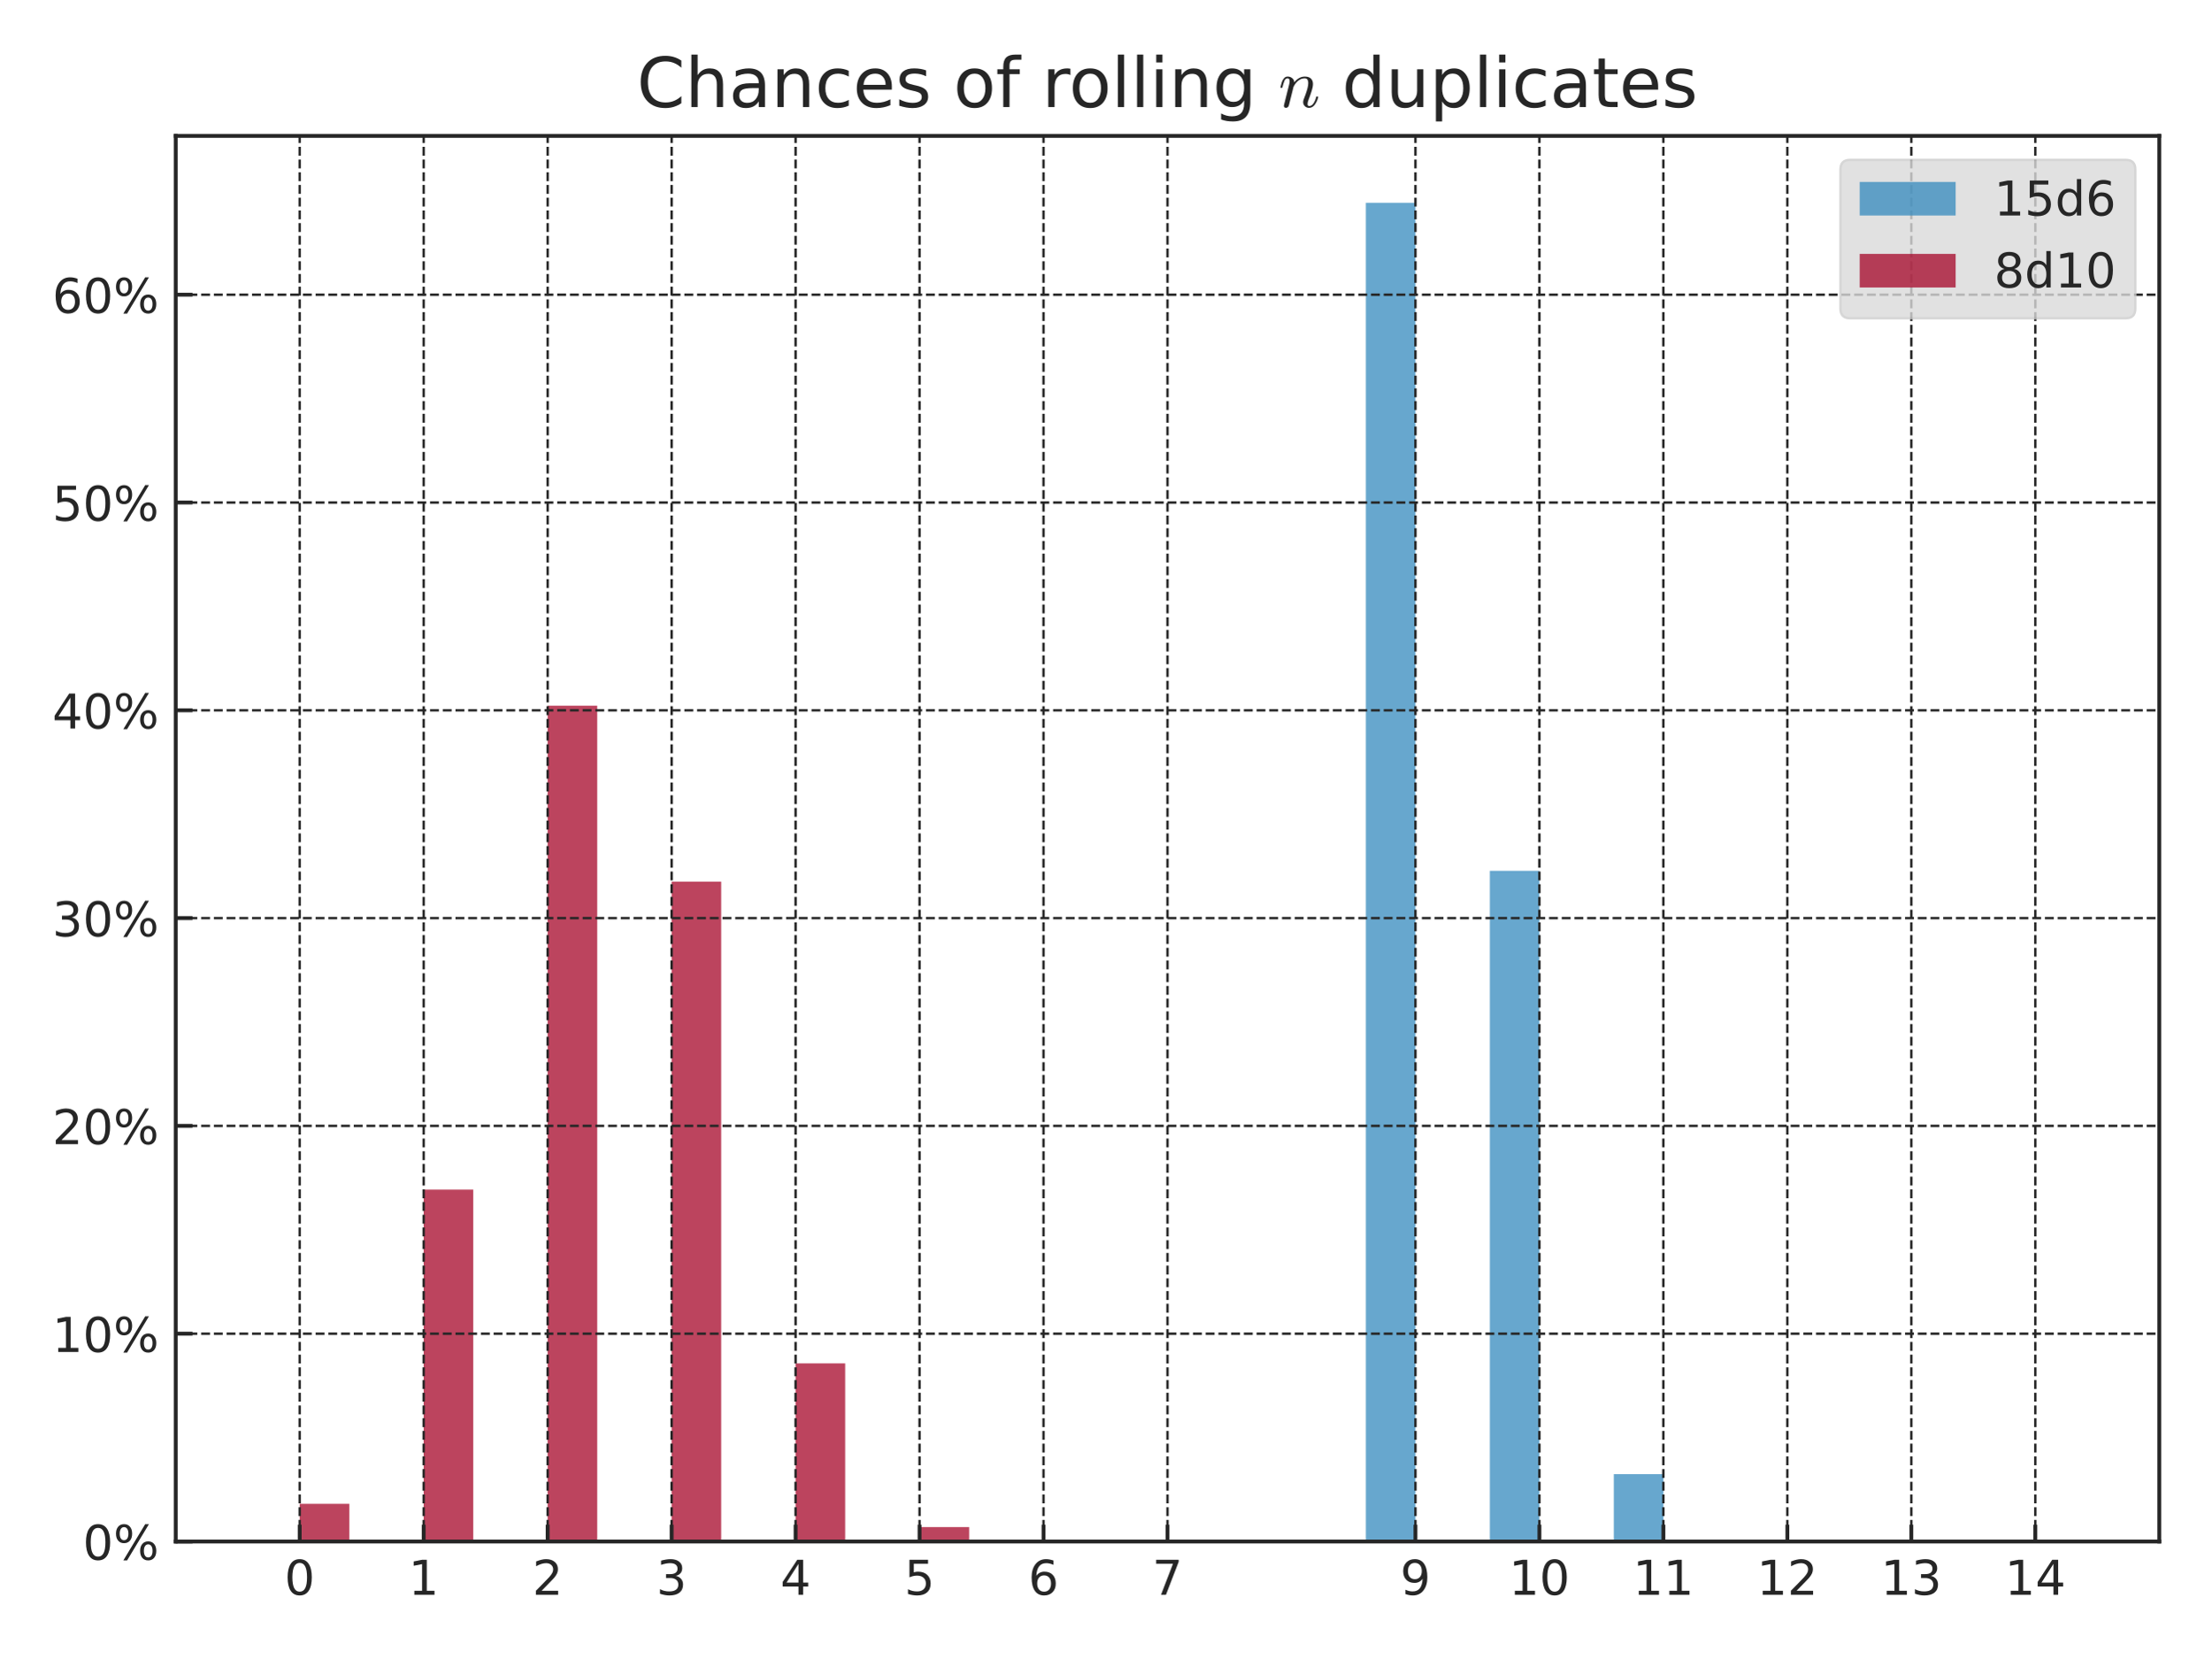
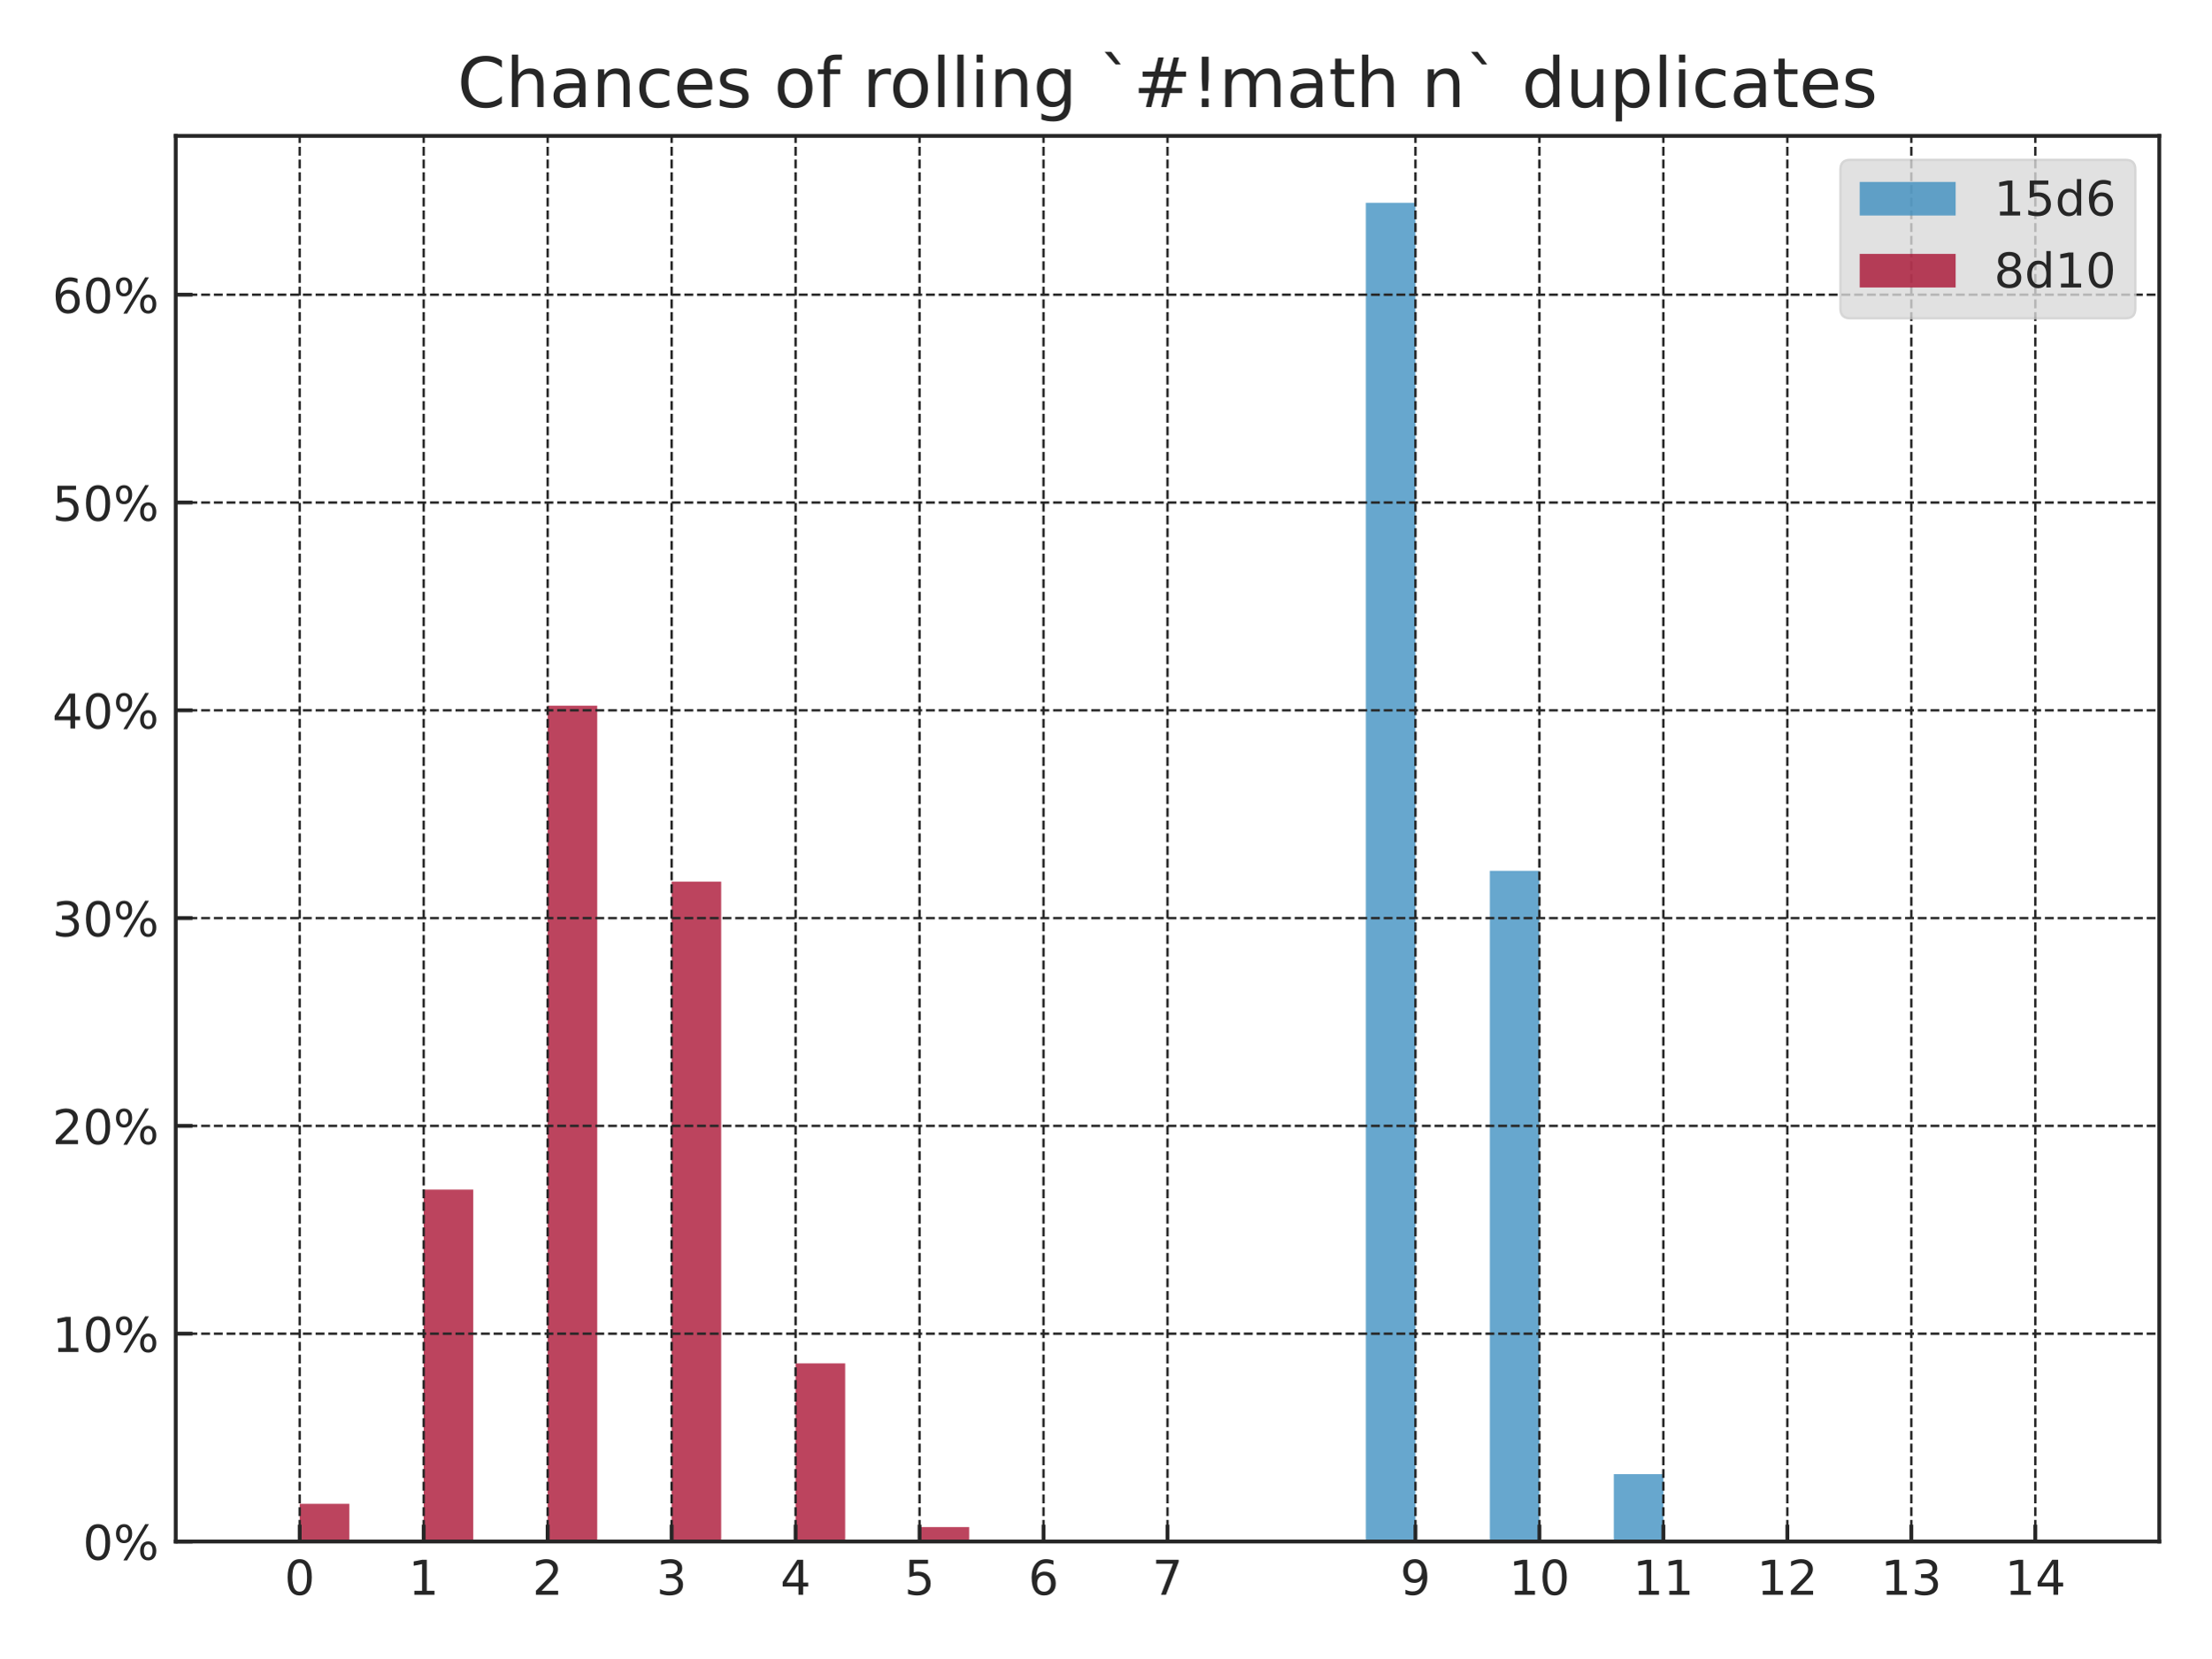
<svg xmlns="http://www.w3.org/2000/svg" xmlns:xlink="http://www.w3.org/1999/xlink" width="460.8pt" height="345.6pt" viewBox="0 0 460.8 345.6" version="1.1">
  <defs>
    <style type="text/css">*{stroke-linejoin: round; stroke-linecap: butt}</style>
  </defs>
  <g id="figure_1">
    <g id="patch_1">
      <path d="M 0 345.6  L 460.8 345.6  L 460.8 0  L 0 0  L 0 345.6  z " style="fill: none" />
    </g>
    <g id="axes_1">
      <g id="patch_2">
        <path d="M 36.62 321.3  L 450 321.3  L 450 28.32  L 36.62 28.32  L 36.62 321.3  z " style="fill: none" />
      </g>
      <g id="patch_3">
        <path d="M 284.648 321.3  L 294.983 321.3  L 294.983 42.271  L 284.648 42.271  z " clip-path="url(#p43bd0786e2)" style="fill: #348abd; opacity: 0.75" />
      </g>
      <g id="patch_4">
        <path d="M 310.484 321.3  L 320.819 321.3  L 320.819 181.507  L 310.484 181.507  z " clip-path="url(#p43bd0786e2)" style="fill: #348abd; opacity: 0.75" />
      </g>
      <g id="patch_5">
        <path d="M 336.32 321.3  L 346.655 321.3  L 346.655 307.254  L 336.32 307.254  z " clip-path="url(#p43bd0786e2)" style="fill: #348abd; opacity: 0.75" />
      </g>
      <g id="patch_6">
        <path d="M 362.157 321.3  L 372.491 321.3  L 372.491 321.037  L 362.157 321.037  z " clip-path="url(#p43bd0786e2)" style="fill: #348abd; opacity: 0.75" />
      </g>
      <g id="patch_7">
        <path d="M 387.993 321.3  L 398.327 321.3  L 398.327 321.3  L 387.993 321.3  z " clip-path="url(#p43bd0786e2)" style="fill: #348abd; opacity: 0.75" />
      </g>
      <g id="patch_8">
        <path d="M 413.829 321.3  L 424.164 321.3  L 424.164 321.3  L 413.829 321.3  z " clip-path="url(#p43bd0786e2)" style="fill: #348abd; opacity: 0.75" />
      </g>
      <g id="patch_9">
        <path d="M 62.456 321.3  L 72.791 321.3  L 72.791 313.441  L 62.456 313.441  z " clip-path="url(#p43bd0786e2)" style="fill: #a60628; opacity: 0.75" />
      </g>
      <g id="patch_10">
        <path d="M 88.293 321.3  L 98.627 321.3  L 98.627 247.952  L 88.293 247.952  z " clip-path="url(#p43bd0786e2)" style="fill: #a60628; opacity: 0.75" />
      </g>
      <g id="patch_11">
        <path d="M 114.129 321.3  L 124.463 321.3  L 124.463 147.098  L 114.129 147.098  z " clip-path="url(#p43bd0786e2)" style="fill: #a60628; opacity: 0.75" />
      </g>
      <g id="patch_12">
        <path d="M 139.965 321.3  L 150.299 321.3  L 150.299 183.772  L 139.965 183.772  z " clip-path="url(#p43bd0786e2)" style="fill: #a60628; opacity: 0.75" />
      </g>
      <g id="patch_13">
        <path d="M 165.801 321.3  L 176.136 321.3  L 176.136 284.167  L 165.801 284.167  z " clip-path="url(#p43bd0786e2)" style="fill: #a60628; opacity: 0.75" />
      </g>
      <g id="patch_14">
        <path d="M 191.637 321.3  L 201.972 321.3  L 201.972 318.287  L 191.637 318.287  z " clip-path="url(#p43bd0786e2)" style="fill: #a60628; opacity: 0.75" />
      </g>
      <g id="patch_15">
        <path d="M 217.474 321.3  L 227.808 321.3  L 227.808 321.25  L 217.474 321.25  z " clip-path="url(#p43bd0786e2)" style="fill: #a60628; opacity: 0.75" />
      </g>
      <g id="patch_16">
        <path d="M 243.31 321.3  L 253.644 321.3  L 253.644 321.3  L 243.31 321.3  z " clip-path="url(#p43bd0786e2)" style="fill: #a60628; opacity: 0.75" />
      </g>
      <g id="matplotlib.axis_1">
        <g id="xtick_1">
          <g id="line2d_1">
            <path d="M 62.456 321.3  L 62.456 28.32  " clip-path="url(#p43bd0786e2)" style="fill: none; stroke-dasharray: 1.85,0.8; stroke-dashoffset: 0; stroke: #262626; stroke-width: 0.5" />
          </g>
          <g id="line2d_2">
            <defs>
              <path id="m64ba15eece" d="M 0 0  L 0 -3.5  " style="stroke: #262626; stroke-width: 0.8" />
            </defs>
            <g>
              <use xlink:href="#m64ba15eece" x="62.456" y="321.3" style="fill: #262626; stroke: #262626; stroke-width: 0.8" />
            </g>
          </g>
          <g id="text_1">
            <g style="fill: #262626" transform="translate(59.275 332.3977) scale(0.1 -0.1)">
              <defs>
                <path id="DejaVuSans-13" d="M 2034 4250  Q 1547 4250 1301 3770  Q 1056 3291 1056 2328  Q 1056 1369 1301 889  Q 1547 409 2034 409  Q 2525 409 2770 889  Q 3016 1369 3016 2328  Q 3016 3291 2770 3770  Q 2525 4250 2034 4250  z M 2034 4750  Q 2819 4750 3233 4129  Q 3647 3509 3647 2328  Q 3647 1150 3233 529  Q 2819 -91 2034 -91  Q 1250 -91 836 529  Q 422 1150 422 2328  Q 422 3509 836 4129  Q 1250 4750 2034 4750  z " transform="scale(0.015625)" />
              </defs>
              <use xlink:href="#DejaVuSans-13" />
            </g>
          </g>
        </g>
        <g id="xtick_2">
          <g id="line2d_3">
            <path d="M 88.293 321.3  L 88.293 28.32  " clip-path="url(#p43bd0786e2)" style="fill: none; stroke-dasharray: 1.85,0.8; stroke-dashoffset: 0; stroke: #262626; stroke-width: 0.5" />
          </g>
          <g id="line2d_4">
            <g>
              <use xlink:href="#m64ba15eece" x="88.293" y="321.3" style="fill: #262626; stroke: #262626; stroke-width: 0.8" />
            </g>
          </g>
          <g id="text_2">
            <g style="fill: #262626" transform="translate(85.11125 332.3977) scale(0.1 -0.1)">
              <defs>
                <path id="DejaVuSans-14" d="M 794 531  L 1825 531  L 1825 4091  L 703 3866  L 703 4441  L 1819 4666  L 2450 4666  L 2450 531  L 3481 531  L 3481 0  L 794 0  L 794 531  z " transform="scale(0.015625)" />
              </defs>
              <use xlink:href="#DejaVuSans-14" />
            </g>
          </g>
        </g>
        <g id="xtick_3">
          <g id="line2d_5">
            <path d="M 114.129 321.3  L 114.129 28.32  " clip-path="url(#p43bd0786e2)" style="fill: none; stroke-dasharray: 1.85,0.8; stroke-dashoffset: 0; stroke: #262626; stroke-width: 0.5" />
          </g>
          <g id="line2d_6">
            <g>
              <use xlink:href="#m64ba15eece" x="114.129" y="321.3" style="fill: #262626; stroke: #262626; stroke-width: 0.8" />
            </g>
          </g>
          <g id="text_3">
            <g style="fill: #262626" transform="translate(110.9475 332.3977) scale(0.1 -0.1)">
              <defs>
                <path id="DejaVuSans-15" d="M 1228 531  L 3431 531  L 3431 0  L 469 0  L 469 531  Q 828 903 1448 1529  Q 2069 2156 2228 2338  Q 2531 2678 2651 2914  Q 2772 3150 2772 3378  Q 2772 3750 2511 3984  Q 2250 4219 1831 4219  Q 1534 4219 1204 4116  Q 875 4013 500 3803  L 500 4441  Q 881 4594 1212 4672  Q 1544 4750 1819 4750  Q 2544 4750 2975 4387  Q 3406 4025 3406 3419  Q 3406 3131 3298 2873  Q 3191 2616 2906 2266  Q 2828 2175 2409 1742  Q 1991 1309 1228 531  z " transform="scale(0.015625)" />
              </defs>
              <use xlink:href="#DejaVuSans-15" />
            </g>
          </g>
        </g>
        <g id="xtick_4">
          <g id="line2d_7">
            <path d="M 139.965 321.3  L 139.965 28.32  " clip-path="url(#p43bd0786e2)" style="fill: none; stroke-dasharray: 1.85,0.8; stroke-dashoffset: 0; stroke: #262626; stroke-width: 0.5" />
          </g>
          <g id="line2d_8">
            <g>
              <use xlink:href="#m64ba15eece" x="139.965" y="321.3" style="fill: #262626; stroke: #262626; stroke-width: 0.8" />
            </g>
          </g>
          <g id="text_4">
            <g style="fill: #262626" transform="translate(136.7837 332.3977) scale(0.1 -0.1)">
              <defs>
                <path id="DejaVuSans-16" d="M 2597 2516  Q 3050 2419 3304 2112  Q 3559 1806 3559 1356  Q 3559 666 3084 287  Q 2609 -91 1734 -91  Q 1441 -91 1130 -33  Q 819 25 488 141  L 488 750  Q 750 597 1062 519  Q 1375 441 1716 441  Q 2309 441 2620 675  Q 2931 909 2931 1356  Q 2931 1769 2642 2001  Q 2353 2234 1838 2234  L 1294 2234  L 1294 2753  L 1863 2753  Q 2328 2753 2575 2939  Q 2822 3125 2822 3475  Q 2822 3834 2567 4026  Q 2313 4219 1838 4219  Q 1578 4219 1281 4162  Q 984 4106 628 3988  L 628 4550  Q 988 4650 1302 4700  Q 1616 4750 1894 4750  Q 2613 4750 3031 4423  Q 3450 4097 3450 3541  Q 3450 3153 3228 2886  Q 3006 2619 2597 2516  z " transform="scale(0.015625)" />
              </defs>
              <use xlink:href="#DejaVuSans-16" />
            </g>
          </g>
        </g>
        <g id="xtick_5">
          <g id="line2d_9">
            <path d="M 165.801 321.3  L 165.801 28.32  " clip-path="url(#p43bd0786e2)" style="fill: none; stroke-dasharray: 1.85,0.8; stroke-dashoffset: 0; stroke: #262626; stroke-width: 0.5" />
          </g>
          <g id="line2d_10">
            <g>
              <use xlink:href="#m64ba15eece" x="165.801" y="321.3" style="fill: #262626; stroke: #262626; stroke-width: 0.8" />
            </g>
          </g>
          <g id="text_5">
            <g style="fill: #262626" transform="translate(162.62 332.3977) scale(0.1 -0.1)">
              <defs>
                <path id="DejaVuSans-17" d="M 2419 4116  L 825 1625  L 2419 1625  L 2419 4116  z M 2253 4666  L 3047 4666  L 3047 1625  L 3713 1625  L 3713 1100  L 3047 1100  L 3047 0  L 2419 0  L 2419 1100  L 313 1100  L 313 1709  L 2253 4666  z " transform="scale(0.015625)" />
              </defs>
              <use xlink:href="#DejaVuSans-17" />
            </g>
          </g>
        </g>
        <g id="xtick_6">
          <g id="line2d_11">
            <path d="M 191.637 321.3  L 191.637 28.32  " clip-path="url(#p43bd0786e2)" style="fill: none; stroke-dasharray: 1.85,0.8; stroke-dashoffset: 0; stroke: #262626; stroke-width: 0.5" />
          </g>
          <g id="line2d_12">
            <g>
              <use xlink:href="#m64ba15eece" x="191.637" y="321.3" style="fill: #262626; stroke: #262626; stroke-width: 0.8" />
            </g>
          </g>
          <g id="text_6">
            <g style="fill: #262626" transform="translate(188.4563 332.3977) scale(0.1 -0.1)">
              <defs>
                <path id="DejaVuSans-18" d="M 691 4666  L 3169 4666  L 3169 4134  L 1269 4134  L 1269 2991  Q 1406 3038 1543 3061  Q 1681 3084 1819 3084  Q 2600 3084 3056 2656  Q 3513 2228 3513 1497  Q 3513 744 3044 326  Q 2575 -91 1722 -91  Q 1428 -91 1123 -41  Q 819 9 494 109  L 494 744  Q 775 591 1075 516  Q 1375 441 1709 441  Q 2250 441 2565 725  Q 2881 1009 2881 1497  Q 2881 1984 2565 2268  Q 2250 2553 1709 2553  Q 1456 2553 1204 2497  Q 953 2441 691 2322  L 691 4666  z " transform="scale(0.015625)" />
              </defs>
              <use xlink:href="#DejaVuSans-18" />
            </g>
          </g>
        </g>
        <g id="xtick_7">
          <g id="line2d_13">
            <path d="M 217.474 321.3  L 217.474 28.32  " clip-path="url(#p43bd0786e2)" style="fill: none; stroke-dasharray: 1.85,0.8; stroke-dashoffset: 0; stroke: #262626; stroke-width: 0.5" />
          </g>
          <g id="line2d_14">
            <g>
              <use xlink:href="#m64ba15eece" x="217.474" y="321.3" style="fill: #262626; stroke: #262626; stroke-width: 0.8" />
            </g>
          </g>
          <g id="text_7">
            <g style="fill: #262626" transform="translate(214.2925 332.3977) scale(0.1 -0.1)">
              <defs>
                <path id="DejaVuSans-19" d="M 2113 2584  Q 1688 2584 1439 2293  Q 1191 2003 1191 1497  Q 1191 994 1439 701  Q 1688 409 2113 409  Q 2538 409 2786 701  Q 3034 994 3034 1497  Q 3034 2003 2786 2293  Q 2538 2584 2113 2584  z M 3366 4563  L 3366 3988  Q 3128 4100 2886 4159  Q 2644 4219 2406 4219  Q 1781 4219 1451 3797  Q 1122 3375 1075 2522  Q 1259 2794 1537 2939  Q 1816 3084 2150 3084  Q 2853 3084 3261 2657  Q 3669 2231 3669 1497  Q 3669 778 3244 343  Q 2819 -91 2113 -91  Q 1303 -91 875 529  Q 447 1150 447 2328  Q 447 3434 972 4092  Q 1497 4750 2381 4750  Q 2619 4750 2861 4703  Q 3103 4656 3366 4563  z " transform="scale(0.015625)" />
              </defs>
              <use xlink:href="#DejaVuSans-19" />
            </g>
          </g>
        </g>
        <g id="xtick_8">
          <g id="line2d_15">
            <path d="M 243.31 321.3  L 243.31 28.32  " clip-path="url(#p43bd0786e2)" style="fill: none; stroke-dasharray: 1.85,0.8; stroke-dashoffset: 0; stroke: #262626; stroke-width: 0.5" />
          </g>
          <g id="line2d_16">
            <g>
              <use xlink:href="#m64ba15eece" x="243.31" y="321.3" style="fill: #262626; stroke: #262626; stroke-width: 0.8" />
            </g>
          </g>
          <g id="text_8">
            <g style="fill: #262626" transform="translate(240.1287 332.3977) scale(0.1 -0.1)">
              <defs>
                <path id="DejaVuSans-1a" d="M 525 4666  L 3525 4666  L 3525 4397  L 1831 0  L 1172 0  L 2766 4134  L 525 4134  L 525 4666  z " transform="scale(0.015625)" />
              </defs>
              <use xlink:href="#DejaVuSans-1a" />
            </g>
          </g>
        </g>
        <g id="xtick_9">
          <g id="line2d_17">
            <path d="M 294.983 321.3  L 294.983 28.32  " clip-path="url(#p43bd0786e2)" style="fill: none; stroke-dasharray: 1.85,0.8; stroke-dashoffset: 0; stroke: #262626; stroke-width: 0.5" />
          </g>
          <g id="line2d_18">
            <g>
              <use xlink:href="#m64ba15eece" x="294.983" y="321.3" style="fill: #262626; stroke: #262626; stroke-width: 0.8" />
            </g>
          </g>
          <g id="text_9">
            <g style="fill: #262626" transform="translate(291.8012 332.3977) scale(0.1 -0.1)">
              <defs>
                <path id="DejaVuSans-1c" d="M 703 97  L 703 672  Q 941 559 1184 500  Q 1428 441 1663 441  Q 2288 441 2617 861  Q 2947 1281 2994 2138  Q 2813 1869 2534 1725  Q 2256 1581 1919 1581  Q 1219 1581 811 2004  Q 403 2428 403 3163  Q 403 3881 828 4315  Q 1253 4750 1959 4750  Q 2769 4750 3195 4129  Q 3622 3509 3622 2328  Q 3622 1225 3098 567  Q 2575 -91 1691 -91  Q 1453 -91 1209 -44  Q 966 3 703 97  z M 1959 2075  Q 2384 2075 2632 2365  Q 2881 2656 2881 3163  Q 2881 3666 2632 3958  Q 2384 4250 1959 4250  Q 1534 4250 1286 3958  Q 1038 3666 1038 3163  Q 1038 2656 1286 2365  Q 1534 2075 1959 2075  z " transform="scale(0.015625)" />
              </defs>
              <use xlink:href="#DejaVuSans-1c" />
            </g>
          </g>
        </g>
        <g id="xtick_10">
          <g id="line2d_19">
            <path d="M 320.819 321.3  L 320.819 28.32  " clip-path="url(#p43bd0786e2)" style="fill: none; stroke-dasharray: 1.85,0.8; stroke-dashoffset: 0; stroke: #262626; stroke-width: 0.5" />
          </g>
          <g id="line2d_20">
            <g>
              <use xlink:href="#m64ba15eece" x="320.819" y="321.3" style="fill: #262626; stroke: #262626; stroke-width: 0.8" />
            </g>
          </g>
          <g id="text_10">
            <g style="fill: #262626" transform="translate(314.4563 332.3977) scale(0.1 -0.1)">
              <use xlink:href="#DejaVuSans-14" />
              <use xlink:href="#DejaVuSans-13" transform="translate(63.625 0)" />
            </g>
          </g>
        </g>
        <g id="xtick_11">
          <g id="line2d_21">
            <path d="M 346.655 321.3  L 346.655 28.32  " clip-path="url(#p43bd0786e2)" style="fill: none; stroke-dasharray: 1.85,0.8; stroke-dashoffset: 0; stroke: #262626; stroke-width: 0.5" />
          </g>
          <g id="line2d_22">
            <g>
              <use xlink:href="#m64ba15eece" x="346.655" y="321.3" style="fill: #262626; stroke: #262626; stroke-width: 0.8" />
            </g>
          </g>
          <g id="text_11">
            <g style="fill: #262626" transform="translate(340.2925 332.3977) scale(0.1 -0.1)">
              <use xlink:href="#DejaVuSans-14" />
              <use xlink:href="#DejaVuSans-14" transform="translate(63.625 0)" />
            </g>
          </g>
        </g>
        <g id="xtick_12">
          <g id="line2d_23">
            <path d="M 372.491 321.3  L 372.491 28.32  " clip-path="url(#p43bd0786e2)" style="fill: none; stroke-dasharray: 1.85,0.8; stroke-dashoffset: 0; stroke: #262626; stroke-width: 0.5" />
          </g>
          <g id="line2d_24">
            <g>
              <use xlink:href="#m64ba15eece" x="372.491" y="321.3" style="fill: #262626; stroke: #262626; stroke-width: 0.8" />
            </g>
          </g>
          <g id="text_12">
            <g style="fill: #262626" transform="translate(366.1288 332.3977) scale(0.1 -0.1)">
              <use xlink:href="#DejaVuSans-14" />
              <use xlink:href="#DejaVuSans-15" transform="translate(63.625 0)" />
            </g>
          </g>
        </g>
        <g id="xtick_13">
          <g id="line2d_25">
            <path d="M 398.327 321.3  L 398.327 28.32  " clip-path="url(#p43bd0786e2)" style="fill: none; stroke-dasharray: 1.85,0.8; stroke-dashoffset: 0; stroke: #262626; stroke-width: 0.5" />
          </g>
          <g id="line2d_26">
            <g>
              <use xlink:href="#m64ba15eece" x="398.327" y="321.3" style="fill: #262626; stroke: #262626; stroke-width: 0.8" />
            </g>
          </g>
          <g id="text_13">
            <g style="fill: #262626" transform="translate(391.965 332.3977) scale(0.1 -0.1)">
              <use xlink:href="#DejaVuSans-14" />
              <use xlink:href="#DejaVuSans-16" transform="translate(63.625 0)" />
            </g>
          </g>
        </g>
        <g id="xtick_14">
          <g id="line2d_27">
            <path d="M 424.164 321.3  L 424.164 28.32  " clip-path="url(#p43bd0786e2)" style="fill: none; stroke-dasharray: 1.85,0.8; stroke-dashoffset: 0; stroke: #262626; stroke-width: 0.5" />
          </g>
          <g id="line2d_28">
            <g>
              <use xlink:href="#m64ba15eece" x="424.164" y="321.3" style="fill: #262626; stroke: #262626; stroke-width: 0.8" />
            </g>
          </g>
          <g id="text_14">
            <g style="fill: #262626" transform="translate(417.8012 332.3977) scale(0.1 -0.1)">
              <use xlink:href="#DejaVuSans-14" />
              <use xlink:href="#DejaVuSans-17" transform="translate(63.625 0)" />
            </g>
          </g>
        </g>
      </g>
      <g id="matplotlib.axis_2">
        <g id="ytick_1">
          <g id="line2d_29">
            <path d="M 36.62 321.3  L 450 321.3  " clip-path="url(#p43bd0786e2)" style="fill: none; stroke-dasharray: 1.85,0.8; stroke-dashoffset: 0; stroke: #262626; stroke-width: 0.5" />
          </g>
          <g id="line2d_30">
            <defs>
              <path id="mfdb6909f6b" d="M 0 0  L 3.5 0  " style="stroke: #262626; stroke-width: 0.8" />
            </defs>
            <g>
              <use xlink:href="#mfdb6909f6b" x="36.62" y="321.3" style="fill: #262626; stroke: #262626; stroke-width: 0.8" />
            </g>
          </g>
          <g id="text_15">
            <g style="fill: #262626" transform="translate(17.25594 325.0988) scale(0.1 -0.1)">
              <defs>
                <path id="DejaVuSans-8" d="M 4653 2053  Q 4381 2053 4226 1822  Q 4072 1591 4072 1178  Q 4072 772 4226 539  Q 4381 306 4653 306  Q 4919 306 5073 539  Q 5228 772 5228 1178  Q 5228 1588 5073 1820  Q 4919 2053 4653 2053  z M 4653 2450  Q 5147 2450 5437 2106  Q 5728 1763 5728 1178  Q 5728 594 5436 251  Q 5144 -91 4653 -91  Q 4153 -91 3862 251  Q 3572 594 3572 1178  Q 3572 1766 3864 2108  Q 4156 2450 4653 2450  z M 1428 4353  Q 1159 4353 1004 4120  Q 850 3888 850 3481  Q 850 3069 1003 2837  Q 1156 2606 1428 2606  Q 1700 2606 1854 2837  Q 2009 3069 2009 3481  Q 2009 3884 1853 4118  Q 1697 4353 1428 4353  z M 4250 4750  L 4750 4750  L 1831 -91  L 1331 -91  L 4250 4750  z M 1428 4750  Q 1922 4750 2215 4408  Q 2509 4066 2509 3481  Q 2509 2891 2217 2550  Q 1925 2209 1428 2209  Q 931 2209 642 2551  Q 353 2894 353 3481  Q 353 4063 643 4406  Q 934 4750 1428 4750  z " transform="scale(0.015625)" />
              </defs>
              <use xlink:href="#DejaVuSans-13" />
              <use xlink:href="#DejaVuSans-8" transform="translate(63.625 0)" />
            </g>
          </g>
        </g>
        <g id="ytick_2">
          <g id="line2d_31">
            <path d="M 36.62 277.987  L 450 277.987  " clip-path="url(#p43bd0786e2)" style="fill: none; stroke-dasharray: 1.85,0.8; stroke-dashoffset: 0; stroke: #262626; stroke-width: 0.5" />
          </g>
          <g id="line2d_32">
            <g>
              <use xlink:href="#mfdb6909f6b" x="36.62" y="277.987" style="fill: #262626; stroke: #262626; stroke-width: 0.8" />
            </g>
          </g>
          <g id="text_16">
            <g style="fill: #262626" transform="translate(10.89344 281.7857) scale(0.1 -0.1)">
              <use xlink:href="#DejaVuSans-14" />
              <use xlink:href="#DejaVuSans-13" transform="translate(63.625 0)" />
              <use xlink:href="#DejaVuSans-8" transform="translate(127.25 0)" />
            </g>
          </g>
        </g>
        <g id="ytick_3">
          <g id="line2d_33">
            <path d="M 36.62 234.674  L 450 234.674  " clip-path="url(#p43bd0786e2)" style="fill: none; stroke-dasharray: 1.85,0.8; stroke-dashoffset: 0; stroke: #262626; stroke-width: 0.5" />
          </g>
          <g id="line2d_34">
            <g>
              <use xlink:href="#mfdb6909f6b" x="36.62" y="234.674" style="fill: #262626; stroke: #262626; stroke-width: 0.8" />
            </g>
          </g>
          <g id="text_17">
            <g style="fill: #262626" transform="translate(10.89344 238.4726) scale(0.1 -0.1)">
              <use xlink:href="#DejaVuSans-15" />
              <use xlink:href="#DejaVuSans-13" transform="translate(63.625 0)" />
              <use xlink:href="#DejaVuSans-8" transform="translate(127.25 0)" />
            </g>
          </g>
        </g>
        <g id="ytick_4">
          <g id="line2d_35">
            <path d="M 36.62 191.361  L 450 191.361  " clip-path="url(#p43bd0786e2)" style="fill: none; stroke-dasharray: 1.85,0.8; stroke-dashoffset: 0; stroke: #262626; stroke-width: 0.5" />
          </g>
          <g id="line2d_36">
            <g>
              <use xlink:href="#mfdb6909f6b" x="36.62" y="191.361" style="fill: #262626; stroke: #262626; stroke-width: 0.8" />
            </g>
          </g>
          <g id="text_18">
            <g style="fill: #262626" transform="translate(10.89344 195.1595) scale(0.1 -0.1)">
              <use xlink:href="#DejaVuSans-16" />
              <use xlink:href="#DejaVuSans-13" transform="translate(63.625 0)" />
              <use xlink:href="#DejaVuSans-8" transform="translate(127.25 0)" />
            </g>
          </g>
        </g>
        <g id="ytick_5">
          <g id="line2d_37">
            <path d="M 36.62 148.048  L 450 148.048  " clip-path="url(#p43bd0786e2)" style="fill: none; stroke-dasharray: 1.85,0.8; stroke-dashoffset: 0; stroke: #262626; stroke-width: 0.5" />
          </g>
          <g id="line2d_38">
            <g>
              <use xlink:href="#mfdb6909f6b" x="36.62" y="148.048" style="fill: #262626; stroke: #262626; stroke-width: 0.8" />
            </g>
          </g>
          <g id="text_19">
            <g style="fill: #262626" transform="translate(10.89344 151.8464) scale(0.1 -0.1)">
              <use xlink:href="#DejaVuSans-17" />
              <use xlink:href="#DejaVuSans-13" transform="translate(63.625 0)" />
              <use xlink:href="#DejaVuSans-8" transform="translate(127.25 0)" />
            </g>
          </g>
        </g>
        <g id="ytick_6">
          <g id="line2d_39">
            <path d="M 36.62 104.734  L 450 104.734  " clip-path="url(#p43bd0786e2)" style="fill: none; stroke-dasharray: 1.85,0.8; stroke-dashoffset: 0; stroke: #262626; stroke-width: 0.5" />
          </g>
          <g id="line2d_40">
            <g>
              <use xlink:href="#mfdb6909f6b" x="36.62" y="104.734" style="fill: #262626; stroke: #262626; stroke-width: 0.8" />
            </g>
          </g>
          <g id="text_20">
            <g style="fill: #262626" transform="translate(10.89344 108.5333) scale(0.1 -0.1)">
              <use xlink:href="#DejaVuSans-18" />
              <use xlink:href="#DejaVuSans-13" transform="translate(63.625 0)" />
              <use xlink:href="#DejaVuSans-8" transform="translate(127.25 0)" />
            </g>
          </g>
        </g>
        <g id="ytick_7">
          <g id="line2d_41">
            <path d="M 36.62 61.421  L 450 61.421  " clip-path="url(#p43bd0786e2)" style="fill: none; stroke-dasharray: 1.85,0.8; stroke-dashoffset: 0; stroke: #262626; stroke-width: 0.5" />
          </g>
          <g id="line2d_42">
            <g>
              <use xlink:href="#mfdb6909f6b" x="36.62" y="61.421" style="fill: #262626; stroke: #262626; stroke-width: 0.8" />
            </g>
          </g>
          <g id="text_21">
            <g style="fill: #262626" transform="translate(10.89344 65.22017) scale(0.1 -0.1)">
              <use xlink:href="#DejaVuSans-19" />
              <use xlink:href="#DejaVuSans-13" transform="translate(63.625 0)" />
              <use xlink:href="#DejaVuSans-8" transform="translate(127.25 0)" />
            </g>
          </g>
        </g>
      </g>
      <g id="patch_17">
        <path d="M 36.62 321.3  L 36.62 28.32  " style="fill: none; stroke: #262626; stroke-width: 0.8; stroke-linejoin: miter; stroke-linecap: square" />
      </g>
      <g id="patch_18">
        <path d="M 450 321.3  L 450 28.32  " style="fill: none; stroke: #262626; stroke-width: 0.8; stroke-linejoin: miter; stroke-linecap: square" />
      </g>
      <g id="patch_19">
        <path d="M 36.62 321.3  L 450 321.3  " style="fill: none; stroke: #262626; stroke-width: 0.8; stroke-linejoin: miter; stroke-linecap: square" />
      </g>
      <g id="patch_20">
        <path d="M 36.62 28.32  L 450 28.32  " style="fill: none; stroke: #262626; stroke-width: 0.8; stroke-linejoin: miter; stroke-linecap: square" />
      </g>
      <g id="text_22">
-         <g style="fill: #262626" transform="translate(132.718 22.32) scale(0.144 -0.144)">
+         <g style="fill: #262626" transform="translate(95.30725 22.32) scale(0.144 -0.144)">
          <defs>
            <path id="DejaVuSans-26" d="M 4122 4306  L 4122 3641  Q 3803 3938 3442 4084  Q 3081 4231 2675 4231  Q 1875 4231 1450 3742  Q 1025 3253 1025 2328  Q 1025 1406 1450 917  Q 1875 428 2675 428  Q 3081 428 3442 575  Q 3803 722 4122 1019  L 4122 359  Q 3791 134 3420 21  Q 3050 -91 2638 -91  Q 1578 -91 968 557  Q 359 1206 359 2328  Q 359 3453 968 4101  Q 1578 4750 2638 4750  Q 3056 4750 3426 4639  Q 3797 4528 4122 4306  z " transform="scale(0.015625)" />
            <path id="DejaVuSans-4b" d="M 3513 2113  L 3513 0  L 2938 0  L 2938 2094  Q 2938 2591 2744 2837  Q 2550 3084 2163 3084  Q 1697 3084 1428 2787  Q 1159 2491 1159 1978  L 1159 0  L 581 0  L 581 4863  L 1159 4863  L 1159 2956  Q 1366 3272 1645 3428  Q 1925 3584 2291 3584  Q 2894 3584 3203 3211  Q 3513 2838 3513 2113  z " transform="scale(0.015625)" />
            <path id="DejaVuSans-44" d="M 2194 1759  Q 1497 1759 1228 1600  Q 959 1441 959 1056  Q 959 750 1161 570  Q 1363 391 1709 391  Q 2188 391 2477 730  Q 2766 1069 2766 1631  L 2766 1759  L 2194 1759  z M 3341 1997  L 3341 0  L 2766 0  L 2766 531  Q 2569 213 2275 61  Q 1981 -91 1556 -91  Q 1019 -91 701 211  Q 384 513 384 1019  Q 384 1609 779 1909  Q 1175 2209 1959 2209  L 2766 2209  L 2766 2266  Q 2766 2663 2505 2880  Q 2244 3097 1772 3097  Q 1472 3097 1187 3025  Q 903 2953 641 2809  L 641 3341  Q 956 3463 1253 3523  Q 1550 3584 1831 3584  Q 2591 3584 2966 3190  Q 3341 2797 3341 1997  z " transform="scale(0.015625)" />
            <path id="DejaVuSans-51" d="M 3513 2113  L 3513 0  L 2938 0  L 2938 2094  Q 2938 2591 2744 2837  Q 2550 3084 2163 3084  Q 1697 3084 1428 2787  Q 1159 2491 1159 1978  L 1159 0  L 581 0  L 581 3500  L 1159 3500  L 1159 2956  Q 1366 3272 1645 3428  Q 1925 3584 2291 3584  Q 2894 3584 3203 3211  Q 3513 2838 3513 2113  z " transform="scale(0.015625)" />
            <path id="DejaVuSans-46" d="M 3122 3366  L 3122 2828  Q 2878 2963 2633 3030  Q 2388 3097 2138 3097  Q 1578 3097 1268 2742  Q 959 2388 959 1747  Q 959 1106 1268 751  Q 1578 397 2138 397  Q 2388 397 2633 464  Q 2878 531 3122 666  L 3122 134  Q 2881 22 2623 -34  Q 2366 -91 2075 -91  Q 1284 -91 818 406  Q 353 903 353 1747  Q 353 2603 823 3093  Q 1294 3584 2113 3584  Q 2378 3584 2631 3529  Q 2884 3475 3122 3366  z " transform="scale(0.015625)" />
            <path id="DejaVuSans-48" d="M 3597 1894  L 3597 1613  L 953 1613  Q 991 1019 1311 708  Q 1631 397 2203 397  Q 2534 397 2845 478  Q 3156 559 3463 722  L 3463 178  Q 3153 47 2828 -22  Q 2503 -91 2169 -91  Q 1331 -91 842 396  Q 353 884 353 1716  Q 353 2575 817 3079  Q 1281 3584 2069 3584  Q 2775 3584 3186 3129  Q 3597 2675 3597 1894  z M 3022 2063  Q 3016 2534 2758 2815  Q 2500 3097 2075 3097  Q 1594 3097 1305 2825  Q 1016 2553 972 2059  L 3022 2063  z " transform="scale(0.015625)" />
            <path id="DejaVuSans-56" d="M 2834 3397  L 2834 2853  Q 2591 2978 2328 3040  Q 2066 3103 1784 3103  Q 1356 3103 1142 2972  Q 928 2841 928 2578  Q 928 2378 1081 2264  Q 1234 2150 1697 2047  L 1894 2003  Q 2506 1872 2764 1633  Q 3022 1394 3022 966  Q 3022 478 2636 193  Q 2250 -91 1575 -91  Q 1294 -91 989 -36  Q 684 19 347 128  L 347 722  Q 666 556 975 473  Q 1284 391 1588 391  Q 1994 391 2212 530  Q 2431 669 2431 922  Q 2431 1156 2273 1281  Q 2116 1406 1581 1522  L 1381 1569  Q 847 1681 609 1914  Q 372 2147 372 2553  Q 372 3047 722 3315  Q 1072 3584 1716 3584  Q 2034 3584 2315 3537  Q 2597 3491 2834 3397  z " transform="scale(0.015625)" />
            <path id="DejaVuSans-3" transform="scale(0.015625)" />
            <path id="DejaVuSans-52" d="M 1959 3097  Q 1497 3097 1228 2736  Q 959 2375 959 1747  Q 959 1119 1226 758  Q 1494 397 1959 397  Q 2419 397 2687 759  Q 2956 1122 2956 1747  Q 2956 2369 2687 2733  Q 2419 3097 1959 3097  z M 1959 3584  Q 2709 3584 3137 3096  Q 3566 2609 3566 1747  Q 3566 888 3137 398  Q 2709 -91 1959 -91  Q 1206 -91 779 398  Q 353 888 353 1747  Q 353 2609 779 3096  Q 1206 3584 1959 3584  z " transform="scale(0.015625)" />
            <path id="DejaVuSans-49" d="M 2375 4863  L 2375 4384  L 1825 4384  Q 1516 4384 1395 4259  Q 1275 4134 1275 3809  L 1275 3500  L 2222 3500  L 2222 3053  L 1275 3053  L 1275 0  L 697 0  L 697 3053  L 147 3053  L 147 3500  L 697 3500  L 697 3744  Q 697 4328 969 4595  Q 1241 4863 1831 4863  L 2375 4863  z " transform="scale(0.015625)" />
            <path id="DejaVuSans-55" d="M 2631 2963  Q 2534 3019 2420 3045  Q 2306 3072 2169 3072  Q 1681 3072 1420 2755  Q 1159 2438 1159 1844  L 1159 0  L 581 0  L 581 3500  L 1159 3500  L 1159 2956  Q 1341 3275 1631 3429  Q 1922 3584 2338 3584  Q 2397 3584 2469 3576  Q 2541 3569 2628 3553  L 2631 2963  z " transform="scale(0.015625)" />
            <path id="DejaVuSans-4f" d="M 603 4863  L 1178 4863  L 1178 0  L 603 0  L 603 4863  z " transform="scale(0.015625)" />
            <path id="DejaVuSans-4c" d="M 603 3500  L 1178 3500  L 1178 0  L 603 0  L 603 3500  z M 603 4863  L 1178 4863  L 1178 4134  L 603 4134  L 603 4863  z " transform="scale(0.015625)" />
            <path id="DejaVuSans-4a" d="M 2906 1791  Q 2906 2416 2648 2759  Q 2391 3103 1925 3103  Q 1463 3103 1205 2759  Q 947 2416 947 1791  Q 947 1169 1205 825  Q 1463 481 1925 481  Q 2391 481 2648 825  Q 2906 1169 2906 1791  z M 3481 434  Q 3481 -459 3084 -895  Q 2688 -1331 1869 -1331  Q 1566 -1331 1297 -1286  Q 1028 -1241 775 -1147  L 775 -588  Q 1028 -725 1275 -790  Q 1522 -856 1778 -856  Q 2344 -856 2625 -561  Q 2906 -266 2906 331  L 2906 616  Q 2728 306 2450 153  Q 2172 0 1784 0  Q 1141 0 747 490  Q 353 981 353 1791  Q 353 2603 747 3093  Q 1141 3584 1784 3584  Q 2172 3584 2450 3431  Q 2728 3278 2906 2969  L 2906 3500  L 3481 3500  L 3481 434  z " transform="scale(0.015625)" />
-             <path id="Cmmi10-7a" d="M 494 109  Q 494 147 500 166  L 978 2075  Q 1025 2253 1025 2388  Q 1025 2663 838 2663  Q 638 2663 541 2423  Q 444 2184 353 1819  Q 353 1800 334 1789  Q 316 1778 300 1778  L 225 1778  Q 203 1778 187 1801  Q 172 1825 172 1844  Q 241 2122 305 2315  Q 369 2509 505 2668  Q 641 2828 844 2828  Q 1084 2828 1268 2676  Q 1453 2525 1453 2291  Q 1644 2541 1900 2684  Q 2156 2828 2444 2828  Q 2672 2828 2837 2750  Q 3003 2672 3095 2514  Q 3188 2356 3188 2138  Q 3188 1875 3070 1503  Q 2953 1131 2778 672  Q 2688 463 2688 288  Q 2688 97 2834 97  Q 3084 97 3251 365  Q 3419 634 3488 941  Q 3500 978 3541 978  L 3616 978  Q 3641 978 3658 962  Q 3675 947 3675 922  Q 3675 916 3669 903  Q 3581 541 3364 234  Q 3147 -72 2822 -72  Q 2597 -72 2437 83  Q 2278 238 2278 459  Q 2278 578 2328 709  Q 2409 919 2514 1209  Q 2619 1500 2686 1765  Q 2753 2031 2753 2234  Q 2753 2413 2679 2538  Q 2606 2663 2431 2663  Q 2197 2663 2000 2559  Q 1803 2456 1656 2286  Q 1509 2116 1388 1881  L 953 141  Q 931 53 854 -9  Q 778 -72 684 -72  Q 606 -72 550 -22  Q 494 28 494 109  z " transform="scale(0.015625)" />
+             <path id="DejaVuSans-43" d="M 1147 5119  L 2028 3950  L 1550 3950  L 531 5119  L 1147 5119  z " transform="scale(0.015625)" />
+             <path id="DejaVuSans-6" d="M 3272 2816  L 2363 2816  L 2100 1772  L 3016 1772  L 3272 2816  z M 2803 4594  L 2478 3297  L 3391 3297  L 3719 4594  L 4219 4594  L 3897 3297  L 4872 3297  L 4872 2816  L 3775 2816  L 3519 1772  L 4513 1772  L 4513 1294  L 3397 1294  L 3072 0  L 2572 0  L 2894 1294  L 1978 1294  L 1656 0  L 1153 0  L 1478 1294  L 494 1294  L 494 1772  L 1594 1772  L 1856 2816  L 850 2816  L 850 3297  L 1978 3297  L 2297 4594  L 2803 4594  z " transform="scale(0.015625)" />
+             <path id="DejaVuSans-4" d="M 966 794  L 1600 794  L 1600 0  L 966 0  L 966 794  z M 966 4666  L 1600 4666  L 1600 2619  L 1538 1503  L 1031 1503  L 966 2619  L 966 4666  z " transform="scale(0.015625)" />
+             <path id="DejaVuSans-50" d="M 3328 2828  Q 3544 3216 3844 3400  Q 4144 3584 4550 3584  Q 5097 3584 5394 3201  Q 5691 2819 5691 2113  L 5691 0  L 5113 0  L 5113 2094  Q 5113 2597 4934 2840  Q 4756 3084 4391 3084  Q 3944 3084 3684 2787  Q 3425 2491 3425 1978  L 3425 0  L 2847 0  L 2847 2094  Q 2847 2600 2669 2842  Q 2491 3084 2119 3084  Q 1678 3084 1418 2786  Q 1159 2488 1159 1978  L 1159 0  L 581 0  L 581 3500  L 1159 3500  L 1159 2956  Q 1356 3278 1631 3431  Q 1906 3584 2284 3584  Q 2666 3584 2933 3390  Q 3200 3197 3328 2828  z " transform="scale(0.015625)" />
+             <path id="DejaVuSans-57" d="M 1172 4494  L 1172 3500  L 2356 3500  L 2356 3053  L 1172 3053  L 1172 1153  Q 1172 725 1289 603  Q 1406 481 1766 481  L 2356 481  L 2356 0  L 1766 0  Q 1100 0 847 248  Q 594 497 594 1153  L 594 3053  L 172 3053  L 172 3500  L 594 3500  L 594 4494  L 1172 4494  z " transform="scale(0.015625)" />
            <path id="DejaVuSans-47" d="M 2906 2969  L 2906 4863  L 3481 4863  L 3481 0  L 2906 0  L 2906 525  Q 2725 213 2448 61  Q 2172 -91 1784 -91  Q 1150 -91 751 415  Q 353 922 353 1747  Q 353 2572 751 3078  Q 1150 3584 1784 3584  Q 2172 3584 2448 3432  Q 2725 3281 2906 2969  z M 947 1747  Q 947 1113 1208 752  Q 1469 391 1925 391  Q 2381 391 2643 752  Q 2906 1113 2906 1747  Q 2906 2381 2643 2742  Q 2381 3103 1925 3103  Q 1469 3103 1208 2742  Q 947 2381 947 1747  z " transform="scale(0.015625)" />
            <path id="DejaVuSans-58" d="M 544 1381  L 544 3500  L 1119 3500  L 1119 1403  Q 1119 906 1312 657  Q 1506 409 1894 409  Q 2359 409 2629 706  Q 2900 1003 2900 1516  L 2900 3500  L 3475 3500  L 3475 0  L 2900 0  L 2900 538  Q 2691 219 2414 64  Q 2138 -91 1772 -91  Q 1169 -91 856 284  Q 544 659 544 1381  z M 1991 3584  L 1991 3584  z " transform="scale(0.015625)" />
            <path id="DejaVuSans-53" d="M 1159 525  L 1159 -1331  L 581 -1331  L 581 3500  L 1159 3500  L 1159 2969  Q 1341 3281 1617 3432  Q 1894 3584 2278 3584  Q 2916 3584 3314 3078  Q 3713 2572 3713 1747  Q 3713 922 3314 415  Q 2916 -91 2278 -91  Q 1894 -91 1617 61  Q 1341 213 1159 525  z M 3116 1747  Q 3116 2381 2855 2742  Q 2594 3103 2138 3103  Q 1681 3103 1420 2742  Q 1159 2381 1159 1747  Q 1159 1113 1420 752  Q 1681 391 2138 391  Q 2594 391 2855 752  Q 3116 1113 3116 1747  z " transform="scale(0.015625)" />
-             <path id="DejaVuSans-57" d="M 1172 4494  L 1172 3500  L 2356 3500  L 2356 3053  L 1172 3053  L 1172 1153  Q 1172 725 1289 603  Q 1406 481 1766 481  L 2356 481  L 2356 0  L 1766 0  Q 1100 0 847 248  Q 594 497 594 1153  L 594 3053  L 172 3053  L 172 3500  L 594 3500  L 594 4494  L 1172 4494  z " transform="scale(0.015625)" />
          </defs>
-           <use xlink:href="#DejaVuSans-26" transform="translate(0 0.015625)" />
-           <use xlink:href="#DejaVuSans-4b" transform="translate(69.82422 0.015625)" />
-           <use xlink:href="#DejaVuSans-44" transform="translate(133.2031 0.015625)" />
-           <use xlink:href="#DejaVuSans-51" transform="translate(194.4824 0.015625)" />
-           <use xlink:href="#DejaVuSans-46" transform="translate(257.8613 0.015625)" />
-           <use xlink:href="#DejaVuSans-48" transform="translate(312.8418 0.015625)" />
-           <use xlink:href="#DejaVuSans-56" transform="translate(374.3652 0.015625)" />
-           <use xlink:href="#DejaVuSans-3" transform="translate(426.4648 0.015625)" />
-           <use xlink:href="#DejaVuSans-52" transform="translate(458.252 0.015625)" />
-           <use xlink:href="#DejaVuSans-49" transform="translate(519.4336 0.015625)" />
-           <use xlink:href="#DejaVuSans-3" transform="translate(554.6387 0.015625)" />
-           <use xlink:href="#DejaVuSans-55" transform="translate(586.4258 0.015625)" />
-           <use xlink:href="#DejaVuSans-52" transform="translate(625.5391 0.015625)" />
-           <use xlink:href="#DejaVuSans-4f" transform="translate(686.7207 0.015625)" />
-           <use xlink:href="#DejaVuSans-4f" transform="translate(714.5039 0.015625)" />
-           <use xlink:href="#DejaVuSans-4c" transform="translate(742.2871 0.015625)" />
-           <use xlink:href="#DejaVuSans-51" transform="translate(770.0703 0.015625)" />
-           <use xlink:href="#DejaVuSans-4a" transform="translate(833.4492 0.015625)" />
-           <use xlink:href="#DejaVuSans-3" transform="translate(896.9258 0.015625)" />
-           <use xlink:href="#Cmmi10-7a" transform="translate(928.7129 0.015625)" />
-           <use xlink:href="#DejaVuSans-3" transform="translate(988.7227 0.015625)" />
-           <use xlink:href="#DejaVuSans-47" transform="translate(1020.51 0.015625)" />
-           <use xlink:href="#DejaVuSans-58" transform="translate(1083.986 0.015625)" />
-           <use xlink:href="#DejaVuSans-53" transform="translate(1147.365 0.015625)" />
-           <use xlink:href="#DejaVuSans-4f" transform="translate(1210.842 0.015625)" />
-           <use xlink:href="#DejaVuSans-4c" transform="translate(1238.625 0.015625)" />
-           <use xlink:href="#DejaVuSans-46" transform="translate(1266.408 0.015625)" />
-           <use xlink:href="#DejaVuSans-44" transform="translate(1321.389 0.015625)" />
-           <use xlink:href="#DejaVuSans-57" transform="translate(1382.668 0.015625)" />
-           <use xlink:href="#DejaVuSans-48" transform="translate(1421.877 0.015625)" />
-           <use xlink:href="#DejaVuSans-56" transform="translate(1483.4 0.015625)" />
+           <use xlink:href="#DejaVuSans-26" />
+           <use xlink:href="#DejaVuSans-4b" transform="translate(69.82812 0)" />
+           <use xlink:href="#DejaVuSans-44" transform="translate(133.2031 0)" />
+           <use xlink:href="#DejaVuSans-51" transform="translate(194.4844 0)" />
+           <use xlink:href="#DejaVuSans-46" transform="translate(257.8594 0)" />
+           <use xlink:href="#DejaVuSans-48" transform="translate(312.8438 0)" />
+           <use xlink:href="#DejaVuSans-56" transform="translate(374.375 0)" />
+           <use xlink:href="#DejaVuSans-3" transform="translate(426.4688 0)" />
+           <use xlink:href="#DejaVuSans-52" transform="translate(458.25 0)" />
+           <use xlink:href="#DejaVuSans-49" transform="translate(519.4375 0)" />
+           <use xlink:href="#DejaVuSans-3" transform="translate(554.6406 0)" />
+           <use xlink:href="#DejaVuSans-55" transform="translate(586.4219 0)" />
+           <use xlink:href="#DejaVuSans-52" transform="translate(625.3281 0)" />
+           <use xlink:href="#DejaVuSans-4f" transform="translate(686.5156 0)" />
+           <use xlink:href="#DejaVuSans-4f" transform="translate(714.2969 0)" />
+           <use xlink:href="#DejaVuSans-4c" transform="translate(742.0781 0)" />
+           <use xlink:href="#DejaVuSans-51" transform="translate(769.8594 0)" />
+           <use xlink:href="#DejaVuSans-4a" transform="translate(833.2344 0)" />
+           <use xlink:href="#DejaVuSans-3" transform="translate(896.7188 0)" />
+           <use xlink:href="#DejaVuSans-43" transform="translate(928.5 0)" />
+           <use xlink:href="#DejaVuSans-6" transform="translate(978.5 0)" />
+           <use xlink:href="#DejaVuSans-4" transform="translate(1062.297 0)" />
+           <use xlink:href="#DejaVuSans-50" transform="translate(1102.391 0)" />
+           <use xlink:href="#DejaVuSans-44" transform="translate(1199.797 0)" />
+           <use xlink:href="#DejaVuSans-57" transform="translate(1261.078 0)" />
+           <use xlink:href="#DejaVuSans-4b" transform="translate(1300.281 0)" />
+           <use xlink:href="#DejaVuSans-3" transform="translate(1363.656 0)" />
+           <use xlink:href="#DejaVuSans-51" transform="translate(1395.438 0)" />
+           <use xlink:href="#DejaVuSans-43" transform="translate(1458.812 0)" />
+           <use xlink:href="#DejaVuSans-3" transform="translate(1508.812 0)" />
+           <use xlink:href="#DejaVuSans-47" transform="translate(1540.594 0)" />
+           <use xlink:href="#DejaVuSans-58" transform="translate(1604.078 0)" />
+           <use xlink:href="#DejaVuSans-53" transform="translate(1667.453 0)" />
+           <use xlink:href="#DejaVuSans-4f" transform="translate(1730.938 0)" />
+           <use xlink:href="#DejaVuSans-4c" transform="translate(1758.719 0)" />
+           <use xlink:href="#DejaVuSans-46" transform="translate(1786.5 0)" />
+           <use xlink:href="#DejaVuSans-44" transform="translate(1841.484 0)" />
+           <use xlink:href="#DejaVuSans-57" transform="translate(1902.766 0)" />
+           <use xlink:href="#DejaVuSans-48" transform="translate(1941.969 0)" />
+           <use xlink:href="#DejaVuSans-56" transform="translate(2003.5 0)" />
        </g>
      </g>
      <g id="legend_1">
        <g id="patch_21">
          <path d="M 385.564 66.322  L 443 66.322  Q 445 66.322 445 64.322  L 445 35.32  Q 445 33.32 443 33.32  L 385.564 33.32  Q 383.564 33.32 383.564 35.32  L 383.564 64.322  Q 383.564 66.322 385.564 66.322  z " style="fill: #d9d9d9; opacity: 0.8; stroke: #cccccc; stroke-width: 0.5; stroke-linejoin: miter" />
        </g>
        <g id="patch_22">
          <path d="M 387.564 44.918  L 407.564 44.918  L 407.564 37.918  L 387.564 37.918  z " style="fill: #348abd; opacity: 0.75" />
        </g>
        <g id="text_23">
          <g style="fill: #262626" transform="translate(415.5641 44.91844) scale(0.1 -0.1)">
            <use xlink:href="#DejaVuSans-14" />
            <use xlink:href="#DejaVuSans-18" transform="translate(63.625 0)" />
            <use xlink:href="#DejaVuSans-47" transform="translate(127.25 0)" />
            <use xlink:href="#DejaVuSans-19" transform="translate(190.7344 0)" />
          </g>
        </g>
        <g id="patch_23">
          <path d="M 387.564 59.919  L 407.564 59.919  L 407.564 52.919  L 387.564 52.919  z " style="fill: #a60628; opacity: 0.75" />
        </g>
        <g id="text_24">
          <g style="fill: #262626" transform="translate(415.5641 59.91922) scale(0.1 -0.1)">
            <defs>
              <path id="DejaVuSans-1b" d="M 2034 2216  Q 1584 2216 1326 1975  Q 1069 1734 1069 1313  Q 1069 891 1326 650  Q 1584 409 2034 409  Q 2484 409 2743 651  Q 3003 894 3003 1313  Q 3003 1734 2745 1975  Q 2488 2216 2034 2216  z M 1403 2484  Q 997 2584 770 2862  Q 544 3141 544 3541  Q 544 4100 942 4425  Q 1341 4750 2034 4750  Q 2731 4750 3128 4425  Q 3525 4100 3525 3541  Q 3525 3141 3298 2862  Q 3072 2584 2669 2484  Q 3125 2378 3379 2068  Q 3634 1759 3634 1313  Q 3634 634 3220 271  Q 2806 -91 2034 -91  Q 1263 -91 848 271  Q 434 634 434 1313  Q 434 1759 690 2068  Q 947 2378 1403 2484  z M 1172 3481  Q 1172 3119 1398 2916  Q 1625 2713 2034 2713  Q 2441 2713 2670 2916  Q 2900 3119 2900 3481  Q 2900 3844 2670 4047  Q 2441 4250 2034 4250  Q 1625 4250 1398 4047  Q 1172 3844 1172 3481  z " transform="scale(0.015625)" />
            </defs>
            <use xlink:href="#DejaVuSans-1b" />
            <use xlink:href="#DejaVuSans-47" transform="translate(63.625 0)" />
            <use xlink:href="#DejaVuSans-14" transform="translate(127.1094 0)" />
            <use xlink:href="#DejaVuSans-13" transform="translate(190.7344 0)" />
          </g>
        </g>
      </g>
    </g>
  </g>
  <defs>
    <clipPath id="p43bd0786e2">
      <rect x="36.62" y="28.32" width="413.38" height="292.98" />
    </clipPath>
  </defs>
</svg>
